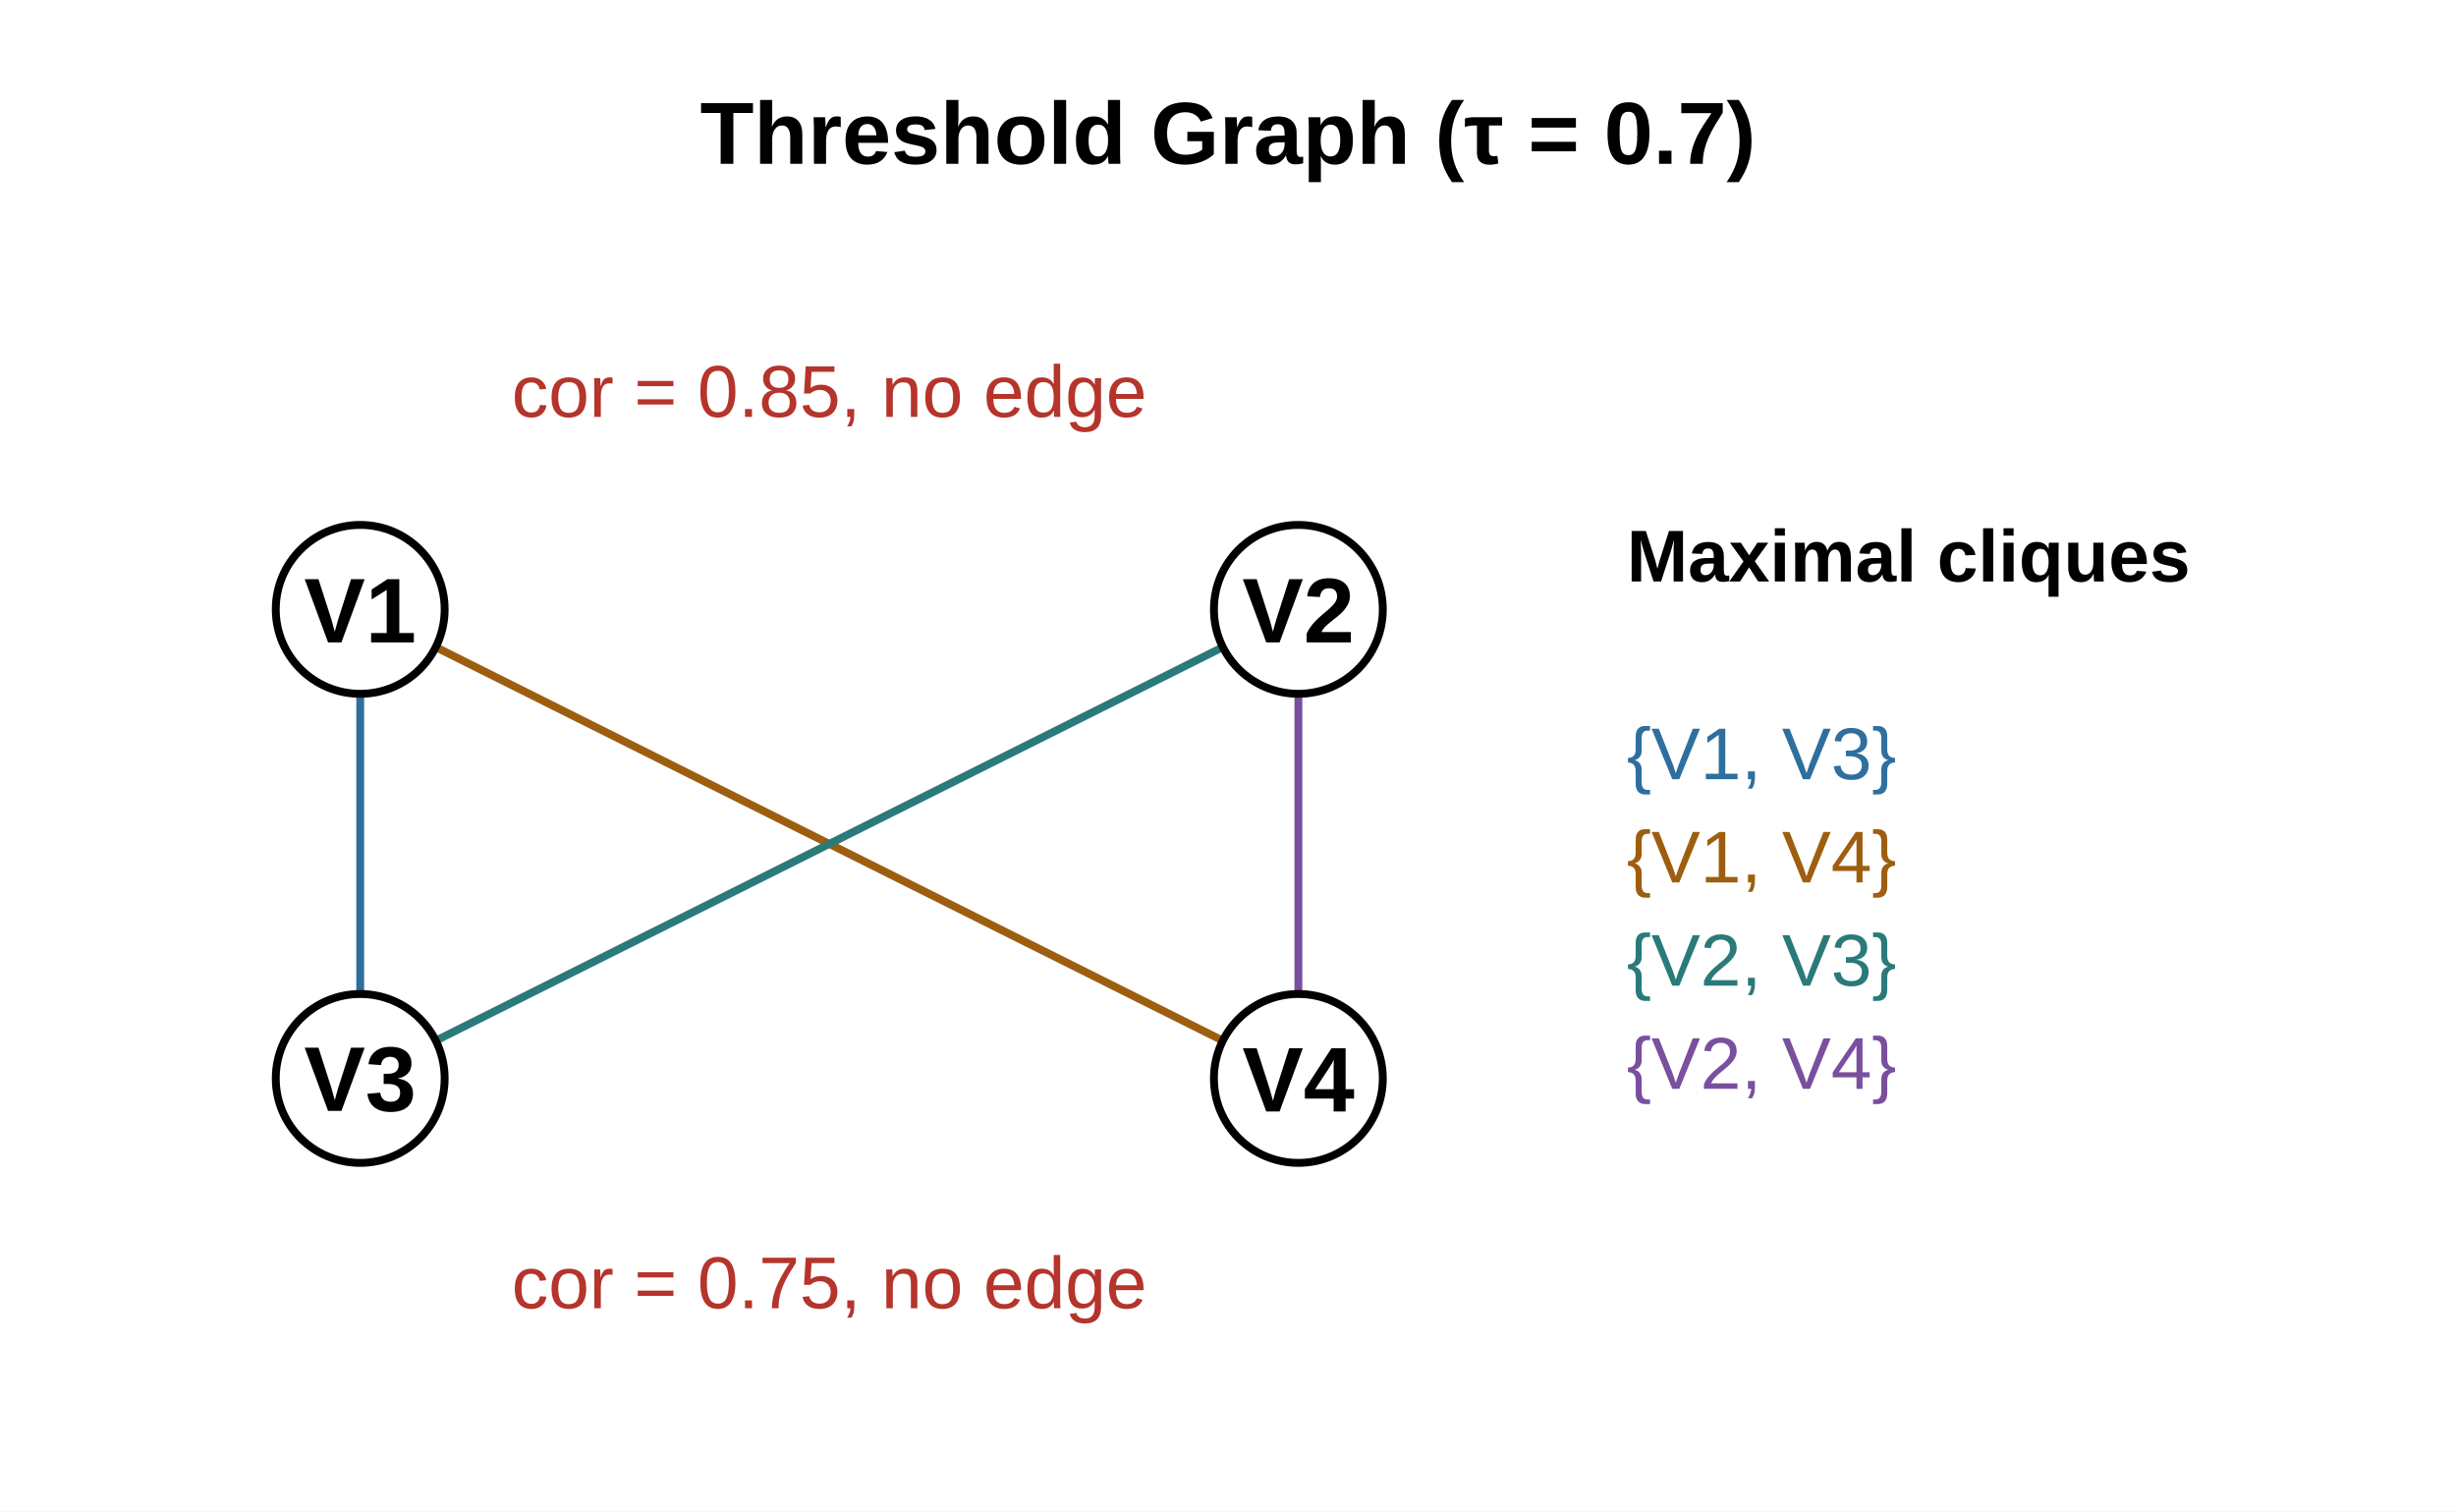
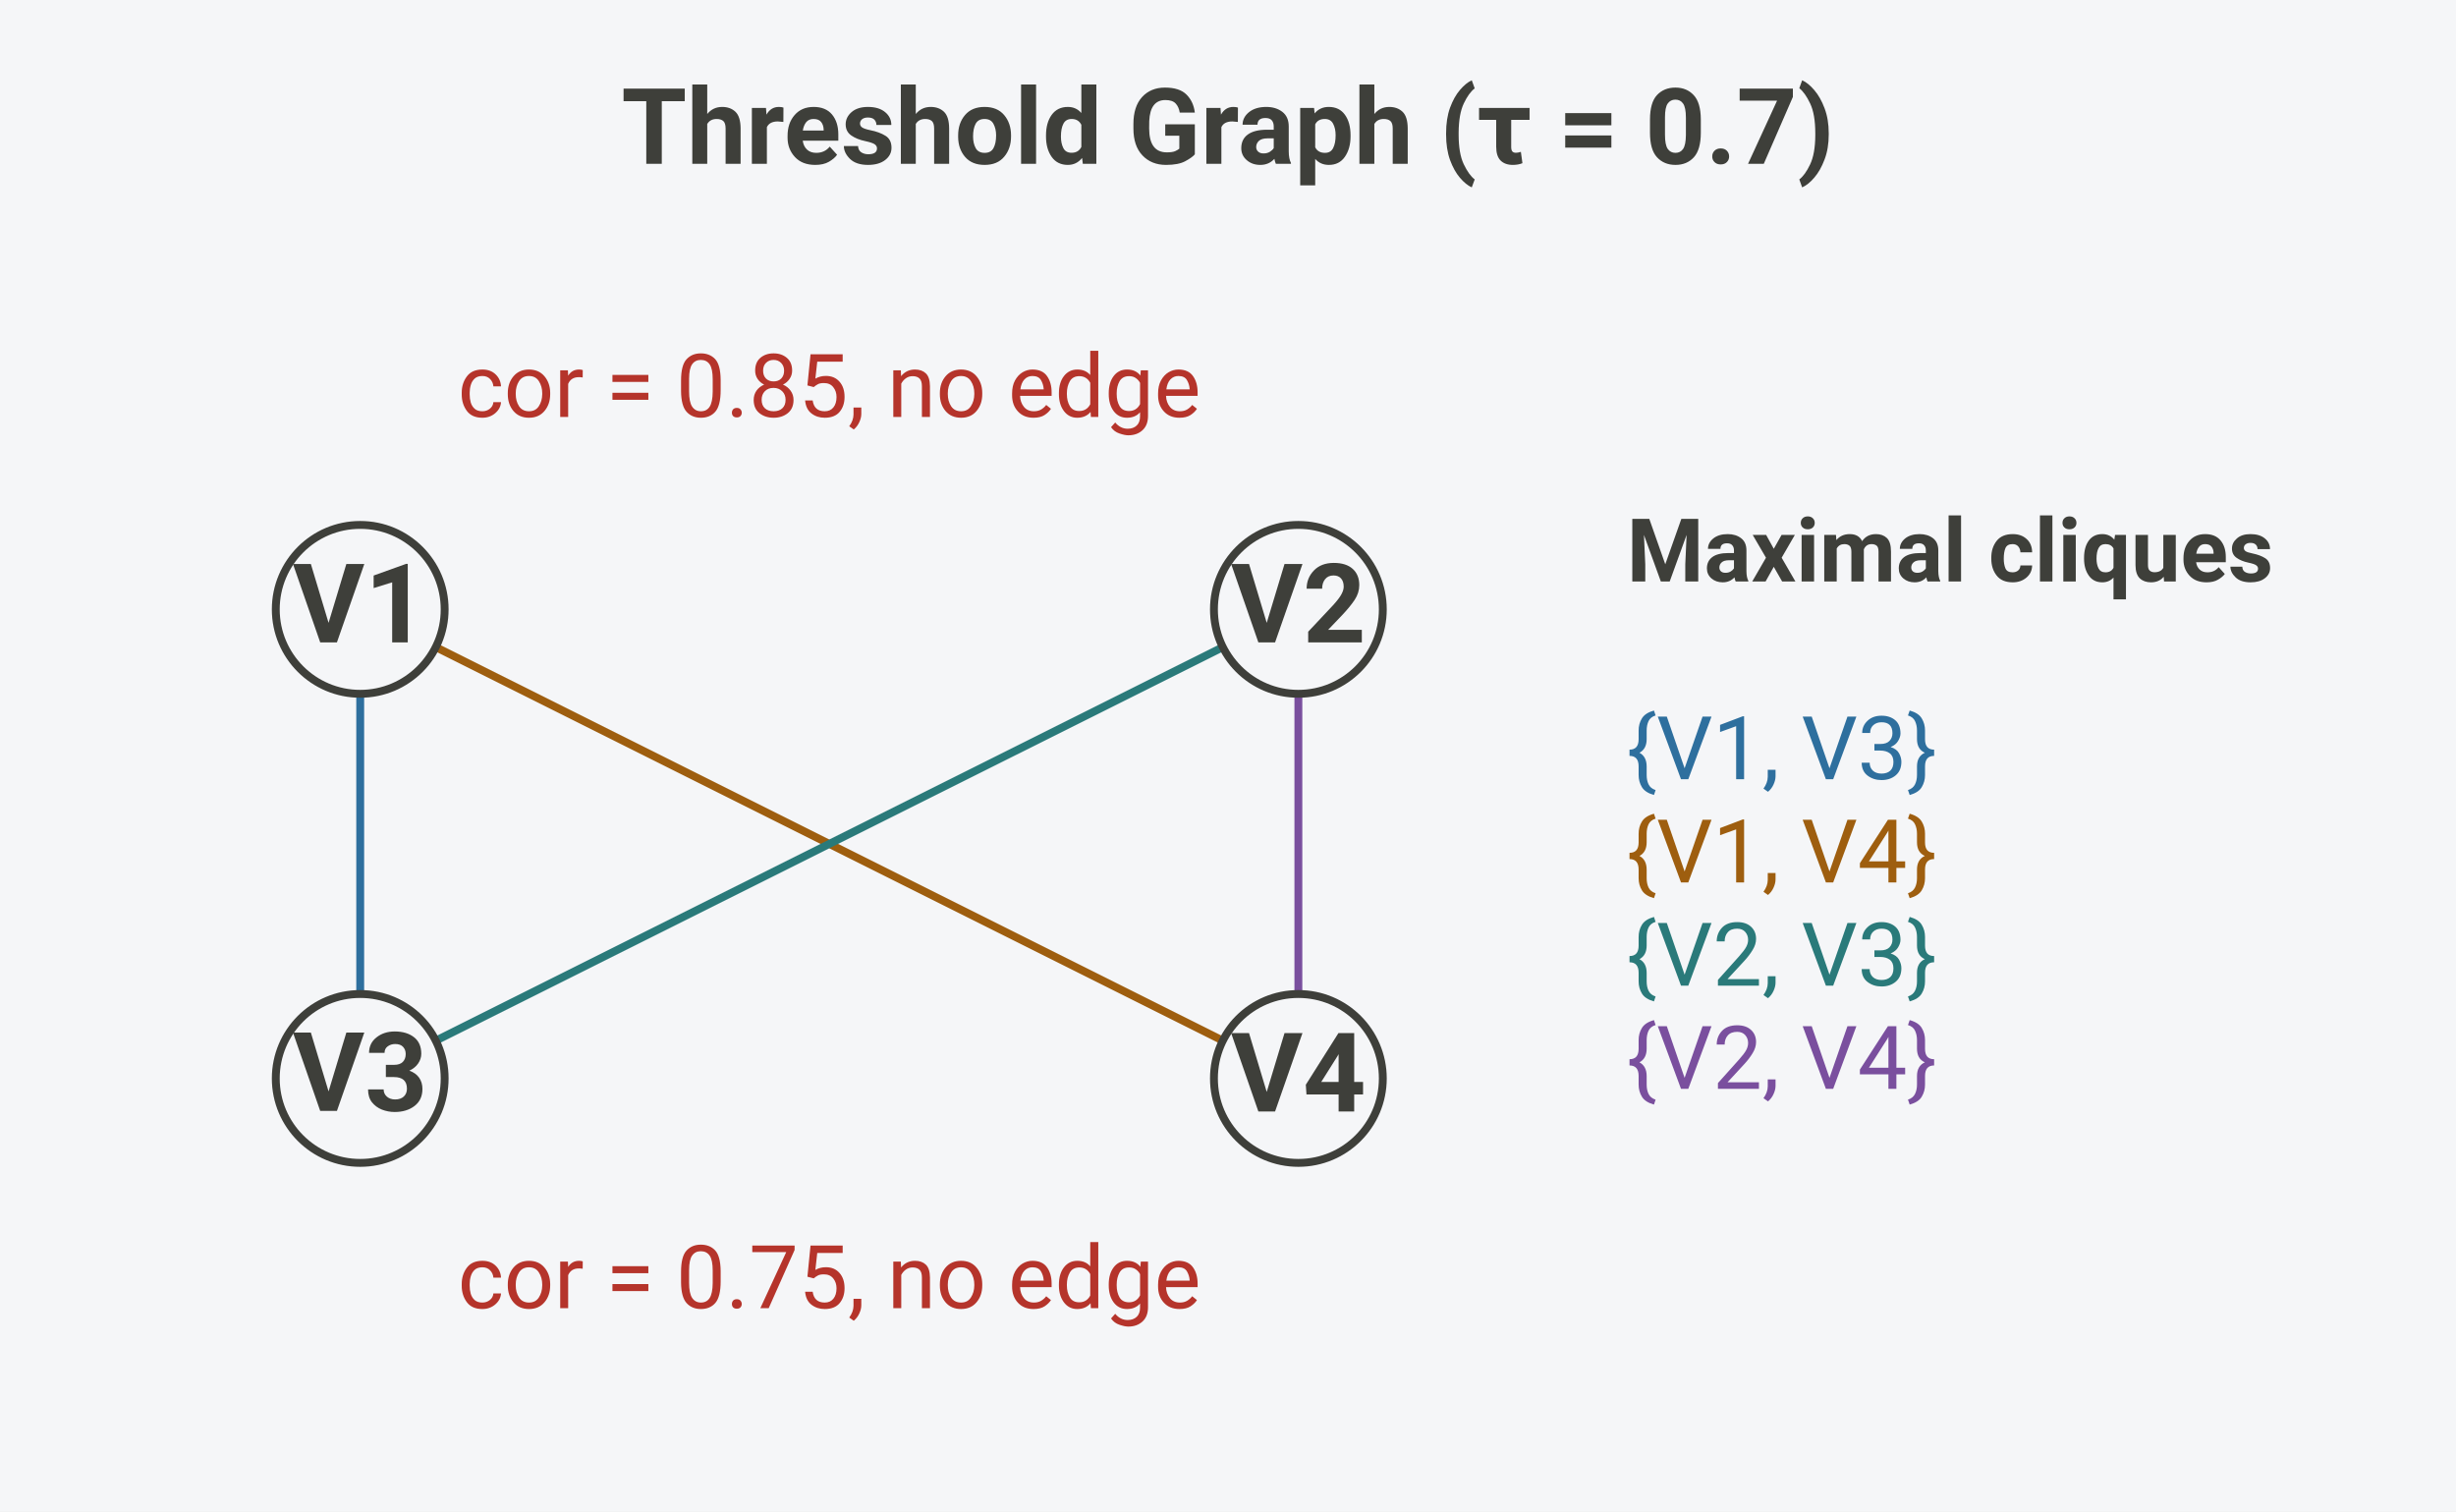
<svg xmlns="http://www.w3.org/2000/svg" width="468.00pt" height="288.00pt" viewBox="0 0 468.00 288.00">
  <g class="svglite">
    <defs>
      <style type="text/css">
-     .svglite line, .svglite polyline, .svglite polygon, .svglite path, .svglite rect, .svglite circle {
+     /* theme-aware-processed */
+     .svglite line, .svglite polyline, .svglite polygon, .svglite path, .svglite circle {
      fill: none;
-       stroke: #000000;
+       stroke: #3E3F3A;
+       stroke-linecap: round;
+       stroke-linejoin: round;
+       stroke-miterlimit: 10.00;
+     }
+     .svglite &gt; g &gt; rect {
+       fill: none;
+       stroke: #3E3F3A;
      stroke-linecap: round;
      stroke-linejoin: round;
      stroke-miterlimit: 10.00;
    }
    .svglite text {
      white-space: pre;
+       fill: #3E3F3A;
    }
    .svglite g.glyphgroup path {
      fill: inherit;
      stroke: none;
    }
  </style>
    </defs>
-     <rect width="100%" height="100%" style="stroke: none; fill: #FFFFFF;" />
+     <rect class="svg-bg" width="100%" height="100%" style="stroke: none; fill: #F5F6F8;" />
    <defs>
      <clipPath id="cpMC4wMHw0NjguMDB8MC4wMHwyODguMDA=">
        <rect x="0.00" y="0.00" width="468.00" height="288.00" />
      </clipPath>
    </defs>
    <g clip-path="url(#cpMC4wMHw0NjguMDB8MC4wMHwyODguMDA=)">
-       <text x="234.00" y="31.22" text-anchor="middle" style="font-size: 16.80px; font-weight: bold; font-family: &quot;Arial&quot;;" textLength="201.23px" lengthAdjust="spacingAndGlyphs">Threshold Graph (τ = 0.7)</text>
+       <text x="234.00" y="31.22" text-anchor="middle" style="font-size: 1.68em; font-weight: bold; font-family: &quot;Roboto&quot;, -apple-system, BlinkMacSystemFont, &quot;Segoe UI&quot;, system-ui, sans-serif;">Threshold Graph (τ = 0.7)</text>
    </g>
    <defs>
      <clipPath id="cpMTYuODB8NDUxLjIwfDUwLjQwfDI3MS4yMA==">
        <rect x="16.80" y="50.40" width="434.40" height="220.80" />
      </clipPath>
    </defs>
    <g clip-path="url(#cpMTYuODB8NDUxLjIwfDUwLjQwfDI3MS4yMA==)">
      <line x1="68.64" y1="116.11" x2="68.64" y2="205.49" style="stroke-width: 1.50; stroke: #2E6F9E;" />
      <line x1="68.64" y1="116.11" x2="247.41" y2="205.49" style="stroke-width: 1.50; stroke: #9E5E0F;" />
      <line x1="247.41" y1="116.11" x2="68.64" y2="205.49" style="stroke-width: 1.50; stroke: #2A7A7A;" />
      <line x1="247.41" y1="116.11" x2="247.41" y2="205.49" style="stroke-width: 1.50; stroke: #7A4F9E;" />
-       <circle cx="68.64" cy="116.11" r="16.09" style="stroke-width: 1.50; fill: #FFFFFF;" />
-       <text x="68.64" y="122.40" text-anchor="middle" style="font-size: 17.50px; font-weight: bold; font-family: &quot;Arial&quot;;" textLength="21.41px" lengthAdjust="spacingAndGlyphs">V1</text>
-       <circle cx="247.41" cy="116.11" r="16.09" style="stroke-width: 1.50; fill: #FFFFFF;" />
-       <text x="247.41" y="122.40" text-anchor="middle" style="font-size: 17.50px; font-weight: bold; font-family: &quot;Arial&quot;;" textLength="21.41px" lengthAdjust="spacingAndGlyphs">V2</text>
-       <circle cx="68.64" cy="205.49" r="16.09" style="stroke-width: 1.50; fill: #FFFFFF;" />
-       <text x="68.64" y="211.68" text-anchor="middle" style="font-size: 17.50px; font-weight: bold; font-family: &quot;Arial&quot;;" textLength="21.41px" lengthAdjust="spacingAndGlyphs">V3</text>
-       <circle cx="247.41" cy="205.49" r="16.09" style="stroke-width: 1.50; fill: #FFFFFF;" />
-       <text x="247.41" y="211.78" text-anchor="middle" style="font-size: 17.50px; font-weight: bold; font-family: &quot;Arial&quot;;" textLength="21.41px" lengthAdjust="spacingAndGlyphs">V4</text>
-       <text x="158.02" y="79.44" text-anchor="middle" style="font-size: 14.00px;fill: #B5342B; font-family: &quot;Arial&quot;;" textLength="120.98px" lengthAdjust="spacingAndGlyphs">cor = 0.85, no edge</text>
-       <text x="158.02" y="249.27" text-anchor="middle" style="font-size: 14.00px;fill: #B5342B; font-family: &quot;Arial&quot;;" textLength="120.98px" lengthAdjust="spacingAndGlyphs">cor = 0.75, no edge</text>
-       <text x="309.98" y="110.80" style="font-size: 14.00px; font-weight: bold; font-family: &quot;Arial&quot;;" textLength="107.34px" lengthAdjust="spacingAndGlyphs">Maximal cliques</text>
-       <text x="309.98" y="148.48" style="font-size: 14.00px;fill: #2E6F9E; font-family: &quot;Arial&quot;;" textLength="51.38px" lengthAdjust="spacingAndGlyphs">{V1, V3}</text>
-       <text x="309.98" y="168.14" style="font-size: 14.00px;fill: #9E5E0F; font-family: &quot;Arial&quot;;" textLength="51.38px" lengthAdjust="spacingAndGlyphs">{V1, V4}</text>
-       <text x="309.98" y="187.81" style="font-size: 14.00px;fill: #2A7A7A; font-family: &quot;Arial&quot;;" textLength="51.38px" lengthAdjust="spacingAndGlyphs">{V2, V3}</text>
-       <text x="309.98" y="207.47" style="font-size: 14.00px;fill: #7A4F9E; font-family: &quot;Arial&quot;;" textLength="51.38px" lengthAdjust="spacingAndGlyphs">{V2, V4}</text>
+       <circle class="theme-fill-bg" cx="68.64" cy="116.11" r="16.09" style="stroke-width: 1.50; fill: #F5F6F8;" />
+       <text x="68.64" y="122.40" text-anchor="middle" style="font-size: 1.75em; font-weight: bold; font-family: &quot;Roboto&quot;, -apple-system, BlinkMacSystemFont, &quot;Segoe UI&quot;, system-ui, sans-serif;">V1</text>
+       <circle class="theme-fill-bg" cx="247.41" cy="116.11" r="16.09" style="stroke-width: 1.50; fill: #F5F6F8;" />
+       <text x="247.41" y="122.40" text-anchor="middle" style="font-size: 1.75em; font-weight: bold; font-family: &quot;Roboto&quot;, -apple-system, BlinkMacSystemFont, &quot;Segoe UI&quot;, system-ui, sans-serif;">V2</text>
+       <circle class="theme-fill-bg" cx="68.64" cy="205.49" r="16.09" style="stroke-width: 1.50; fill: #F5F6F8;" />
+       <text x="68.64" y="211.68" text-anchor="middle" style="font-size: 1.75em; font-weight: bold; font-family: &quot;Roboto&quot;, -apple-system, BlinkMacSystemFont, &quot;Segoe UI&quot;, system-ui, sans-serif;">V3</text>
+       <circle class="theme-fill-bg" cx="247.41" cy="205.49" r="16.09" style="stroke-width: 1.50; fill: #F5F6F8;" />
+       <text x="247.41" y="211.78" text-anchor="middle" style="font-size: 1.75em; font-weight: bold; font-family: &quot;Roboto&quot;, -apple-system, BlinkMacSystemFont, &quot;Segoe UI&quot;, system-ui, sans-serif;">V4</text>
+       <text x="158.02" y="79.44" text-anchor="middle" style="font-size: 1.4em;fill: #B5342B; font-family: &quot;Roboto&quot;, -apple-system, BlinkMacSystemFont, &quot;Segoe UI&quot;, system-ui, sans-serif;">cor = 0.85, no edge</text>
+       <text x="158.02" y="249.27" text-anchor="middle" style="font-size: 1.4em;fill: #B5342B; font-family: &quot;Roboto&quot;, -apple-system, BlinkMacSystemFont, &quot;Segoe UI&quot;, system-ui, sans-serif;">cor = 0.75, no edge</text>
+       <text x="309.98" y="110.80" style="font-size: 1.4em; font-weight: bold; font-family: &quot;Roboto&quot;, -apple-system, BlinkMacSystemFont, &quot;Segoe UI&quot;, system-ui, sans-serif;">Maximal cliques</text>
+       <text x="309.98" y="148.48" style="font-size: 1.4em;fill: #2E6F9E; font-family: &quot;Roboto&quot;, -apple-system, BlinkMacSystemFont, &quot;Segoe UI&quot;, system-ui, sans-serif;">{V1, V3}</text>
+       <text x="309.98" y="168.14" style="font-size: 1.4em;fill: #9E5E0F; font-family: &quot;Roboto&quot;, -apple-system, BlinkMacSystemFont, &quot;Segoe UI&quot;, system-ui, sans-serif;">{V1, V4}</text>
+       <text x="309.98" y="187.81" style="font-size: 1.4em;fill: #2A7A7A; font-family: &quot;Roboto&quot;, -apple-system, BlinkMacSystemFont, &quot;Segoe UI&quot;, system-ui, sans-serif;">{V2, V3}</text>
+       <text x="309.98" y="207.47" style="font-size: 1.4em;fill: #7A4F9E; font-family: &quot;Roboto&quot;, -apple-system, BlinkMacSystemFont, &quot;Segoe UI&quot;, system-ui, sans-serif;">{V2, V4}</text>
    </g>
  </g>
</svg>
